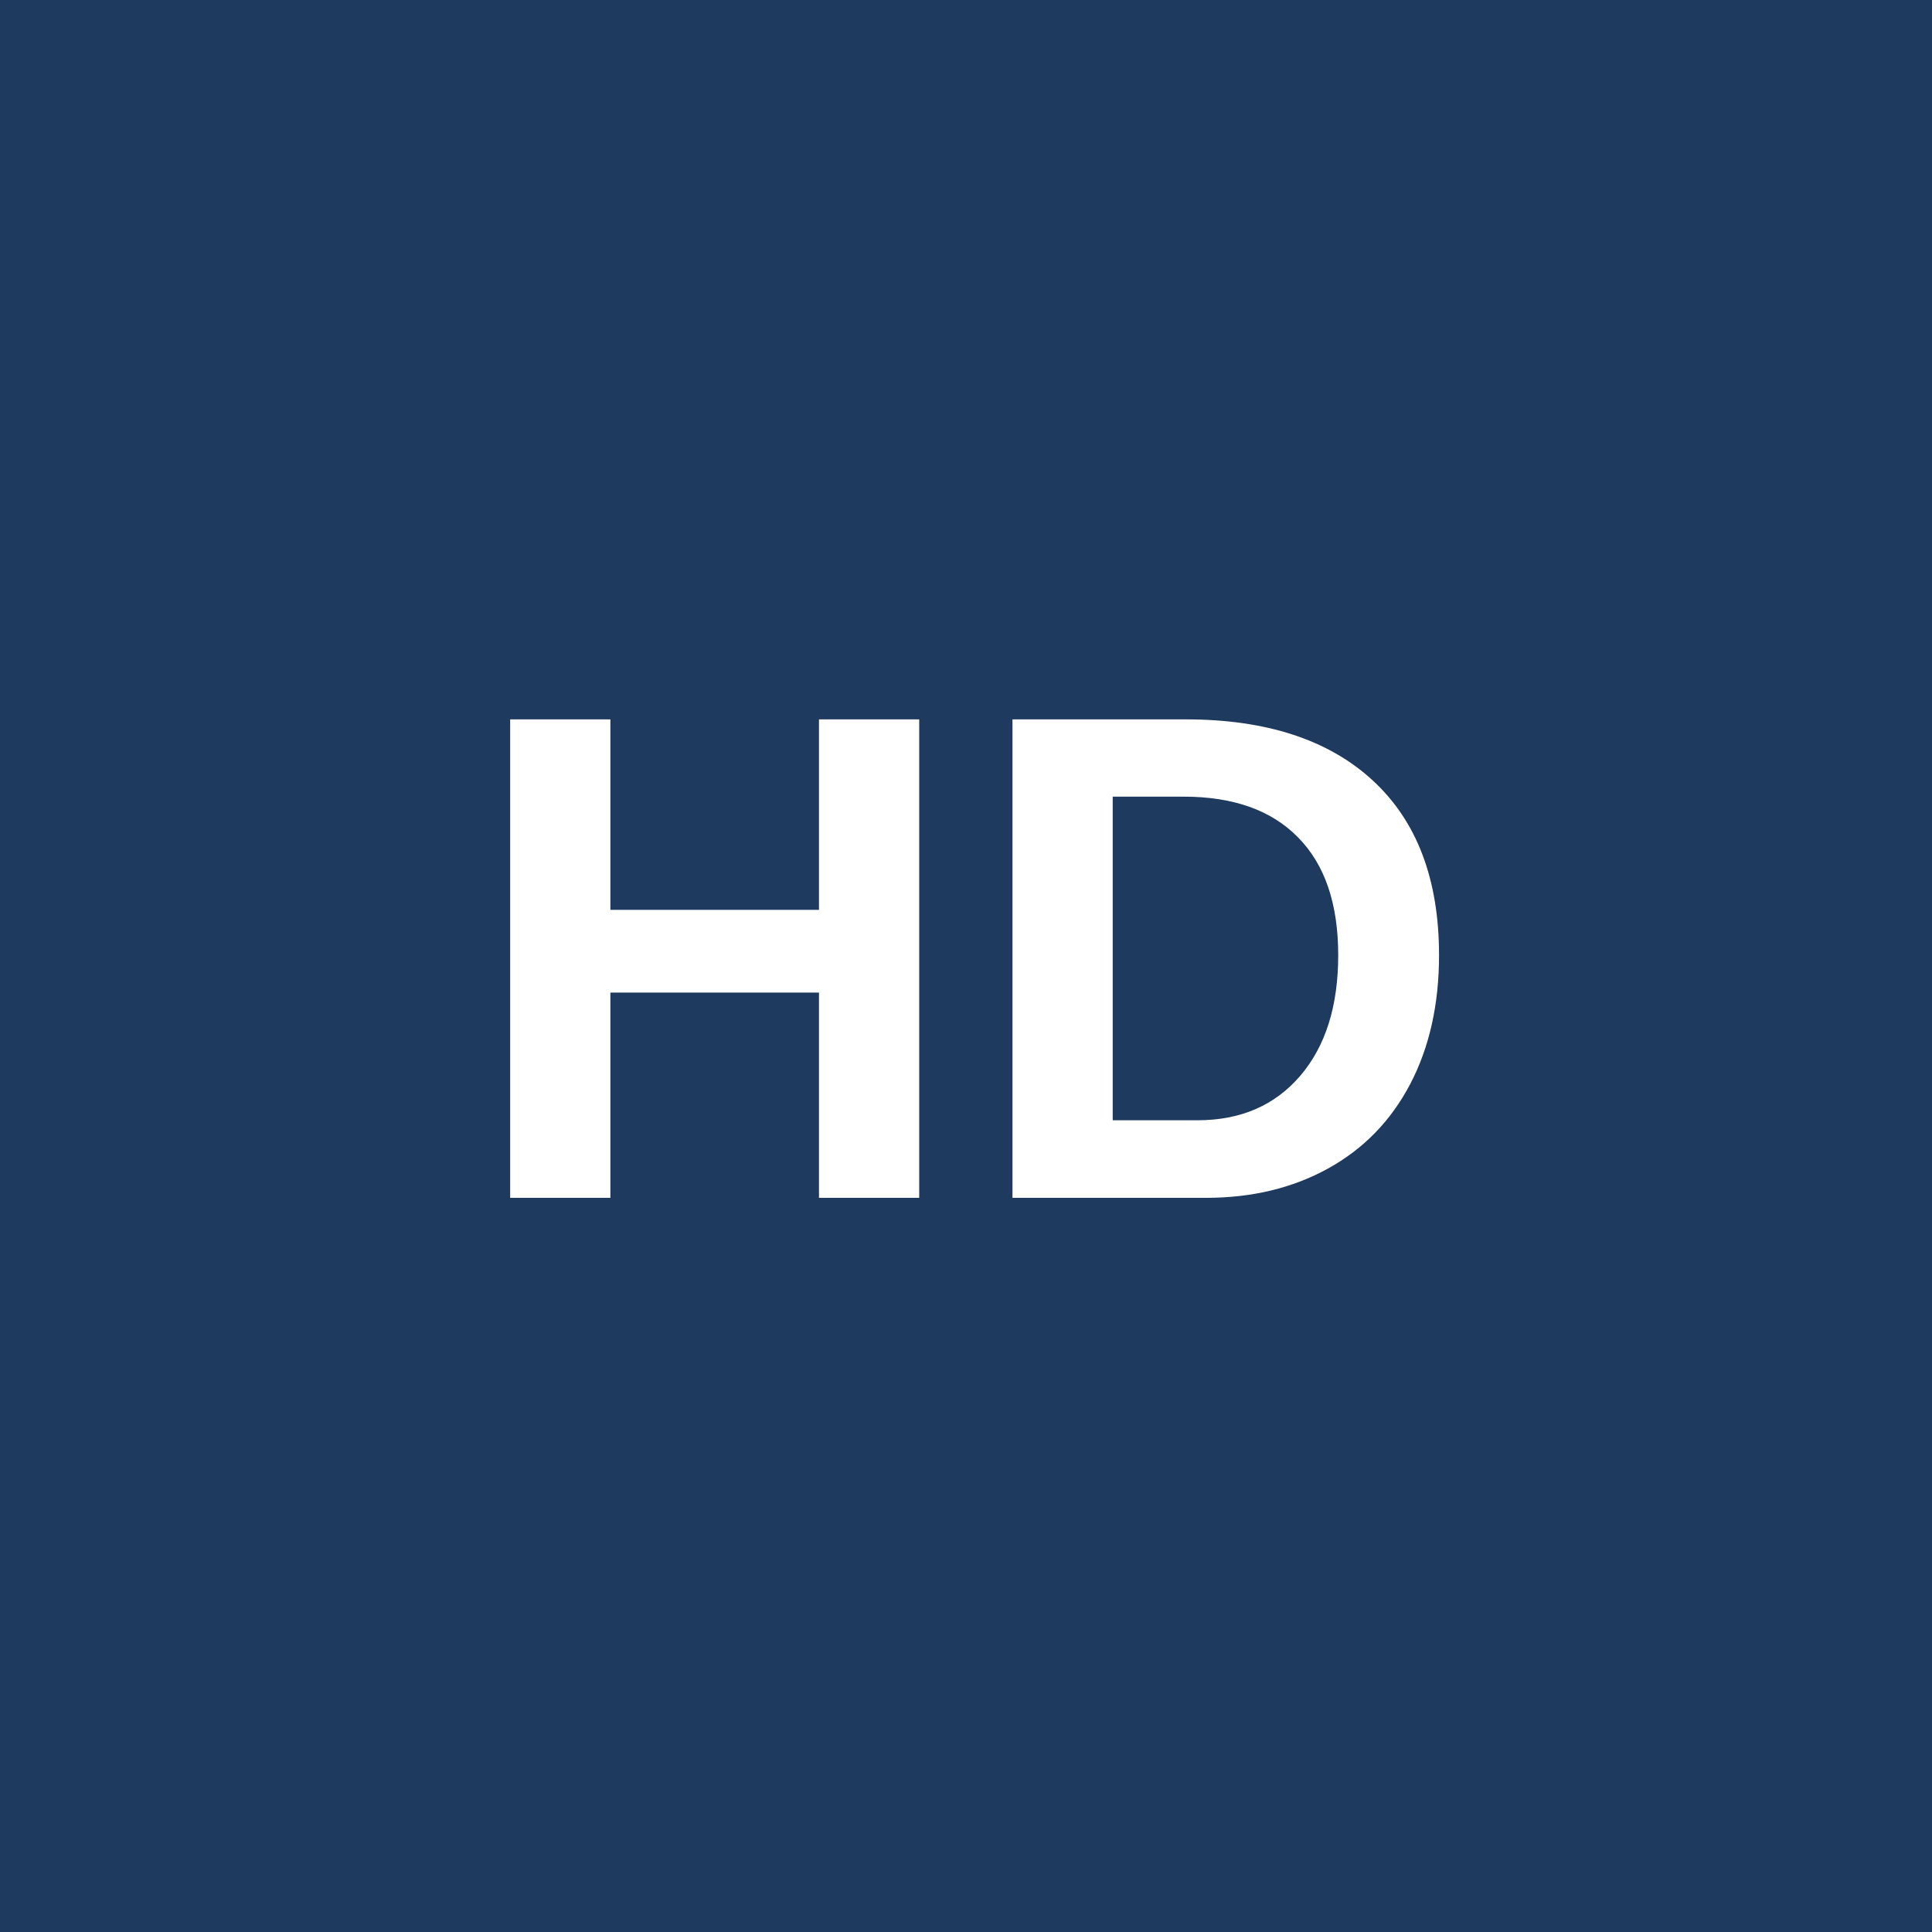
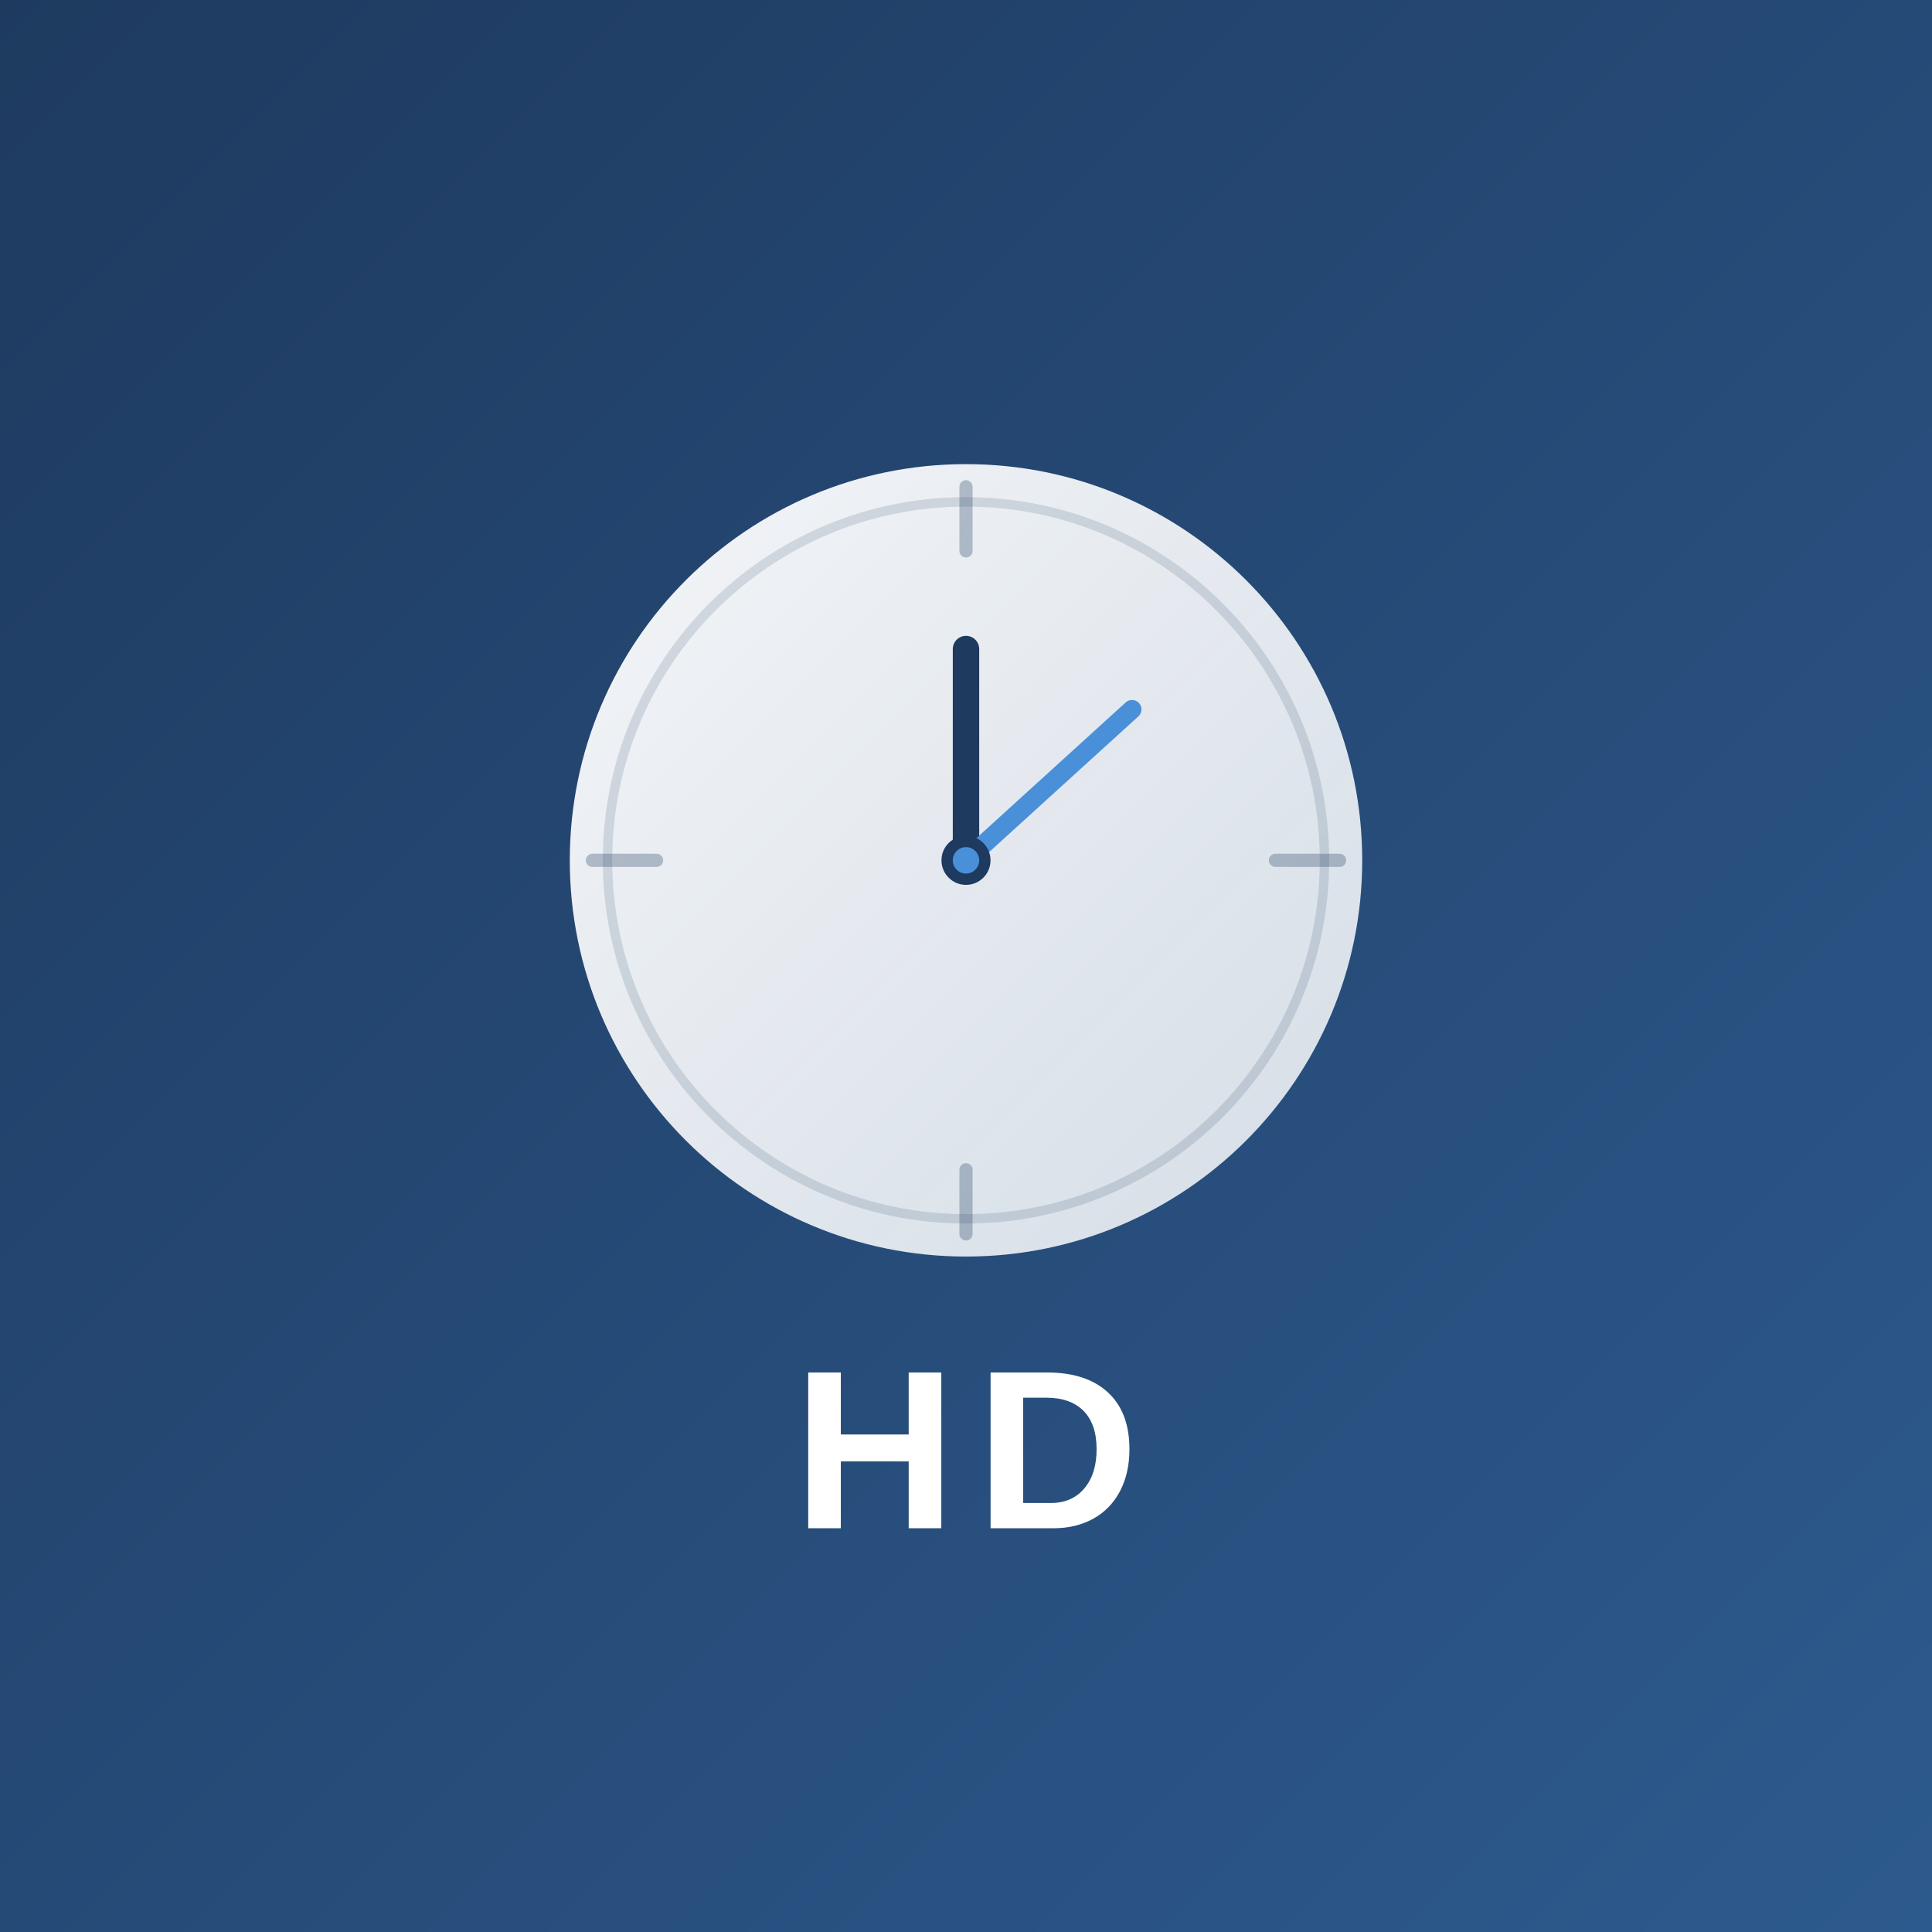
- <svg xmlns="http://www.w3.org/2000/svg" viewBox="0 0 100 100">
-   <rect width="100" height="100" fill="#1e3a5f" />
-   <text x="50" y="62" font-size="36" text-anchor="middle" fill="white" font-family="Arial, sans-serif" font-weight="bold">HD</text>
+ <svg xmlns="http://www.w3.org/2000/svg" viewBox="0 0 512 512">
+   <defs>
+     <linearGradient id="bg" x1="0%" y1="0%" x2="100%" y2="100%">
+       <stop offset="0%" style="stop-color:#1e3a5f" />
+       <stop offset="100%" style="stop-color:#2d5a8e" />
+     </linearGradient>
+     <linearGradient id="clock" x1="0%" y1="0%" x2="100%" y2="100%">
+       <stop offset="0%" style="stop-color:#ffffff;stop-opacity:0.95" />
+       <stop offset="100%" style="stop-color:#e8edf2;stop-opacity:0.9" />
+     </linearGradient>
+   </defs>
+   <rect width="512" height="512" fill="url(#bg)" />
+   <circle cx="256" cy="228" r="105" fill="url(#clock)" />
+   <circle cx="256" cy="228" r="95" fill="none" stroke="#1e3a5f" stroke-width="2.5" opacity="0.15" />
+   <g stroke="#1e3a5f" stroke-width="3.5" stroke-linecap="round" opacity="0.3">
+     <line x1="256" y1="129" x2="256" y2="146" />
+     <line x1="256" y1="310" x2="256" y2="327" />
+     <line x1="157" y1="228" x2="174" y2="228" />
+     <line x1="338" y1="228" x2="355" y2="228" />
+   </g>
+   <line x1="256" y1="228" x2="256" y2="172" stroke="#1e3a5f" stroke-width="7" stroke-linecap="round" />
+   <line x1="256" y1="228" x2="300" y2="188" stroke="#4a90d9" stroke-width="5" stroke-linecap="round" />
+   <circle cx="256" cy="228" r="6.5" fill="#1e3a5f" />
+   <circle cx="256" cy="228" r="3.5" fill="#4a90d9" />
+   <text x="256" y="405" font-size="60" text-anchor="middle" fill="white" font-family="Arial, sans-serif" font-weight="800" letter-spacing="5">HD</text>
</svg>
